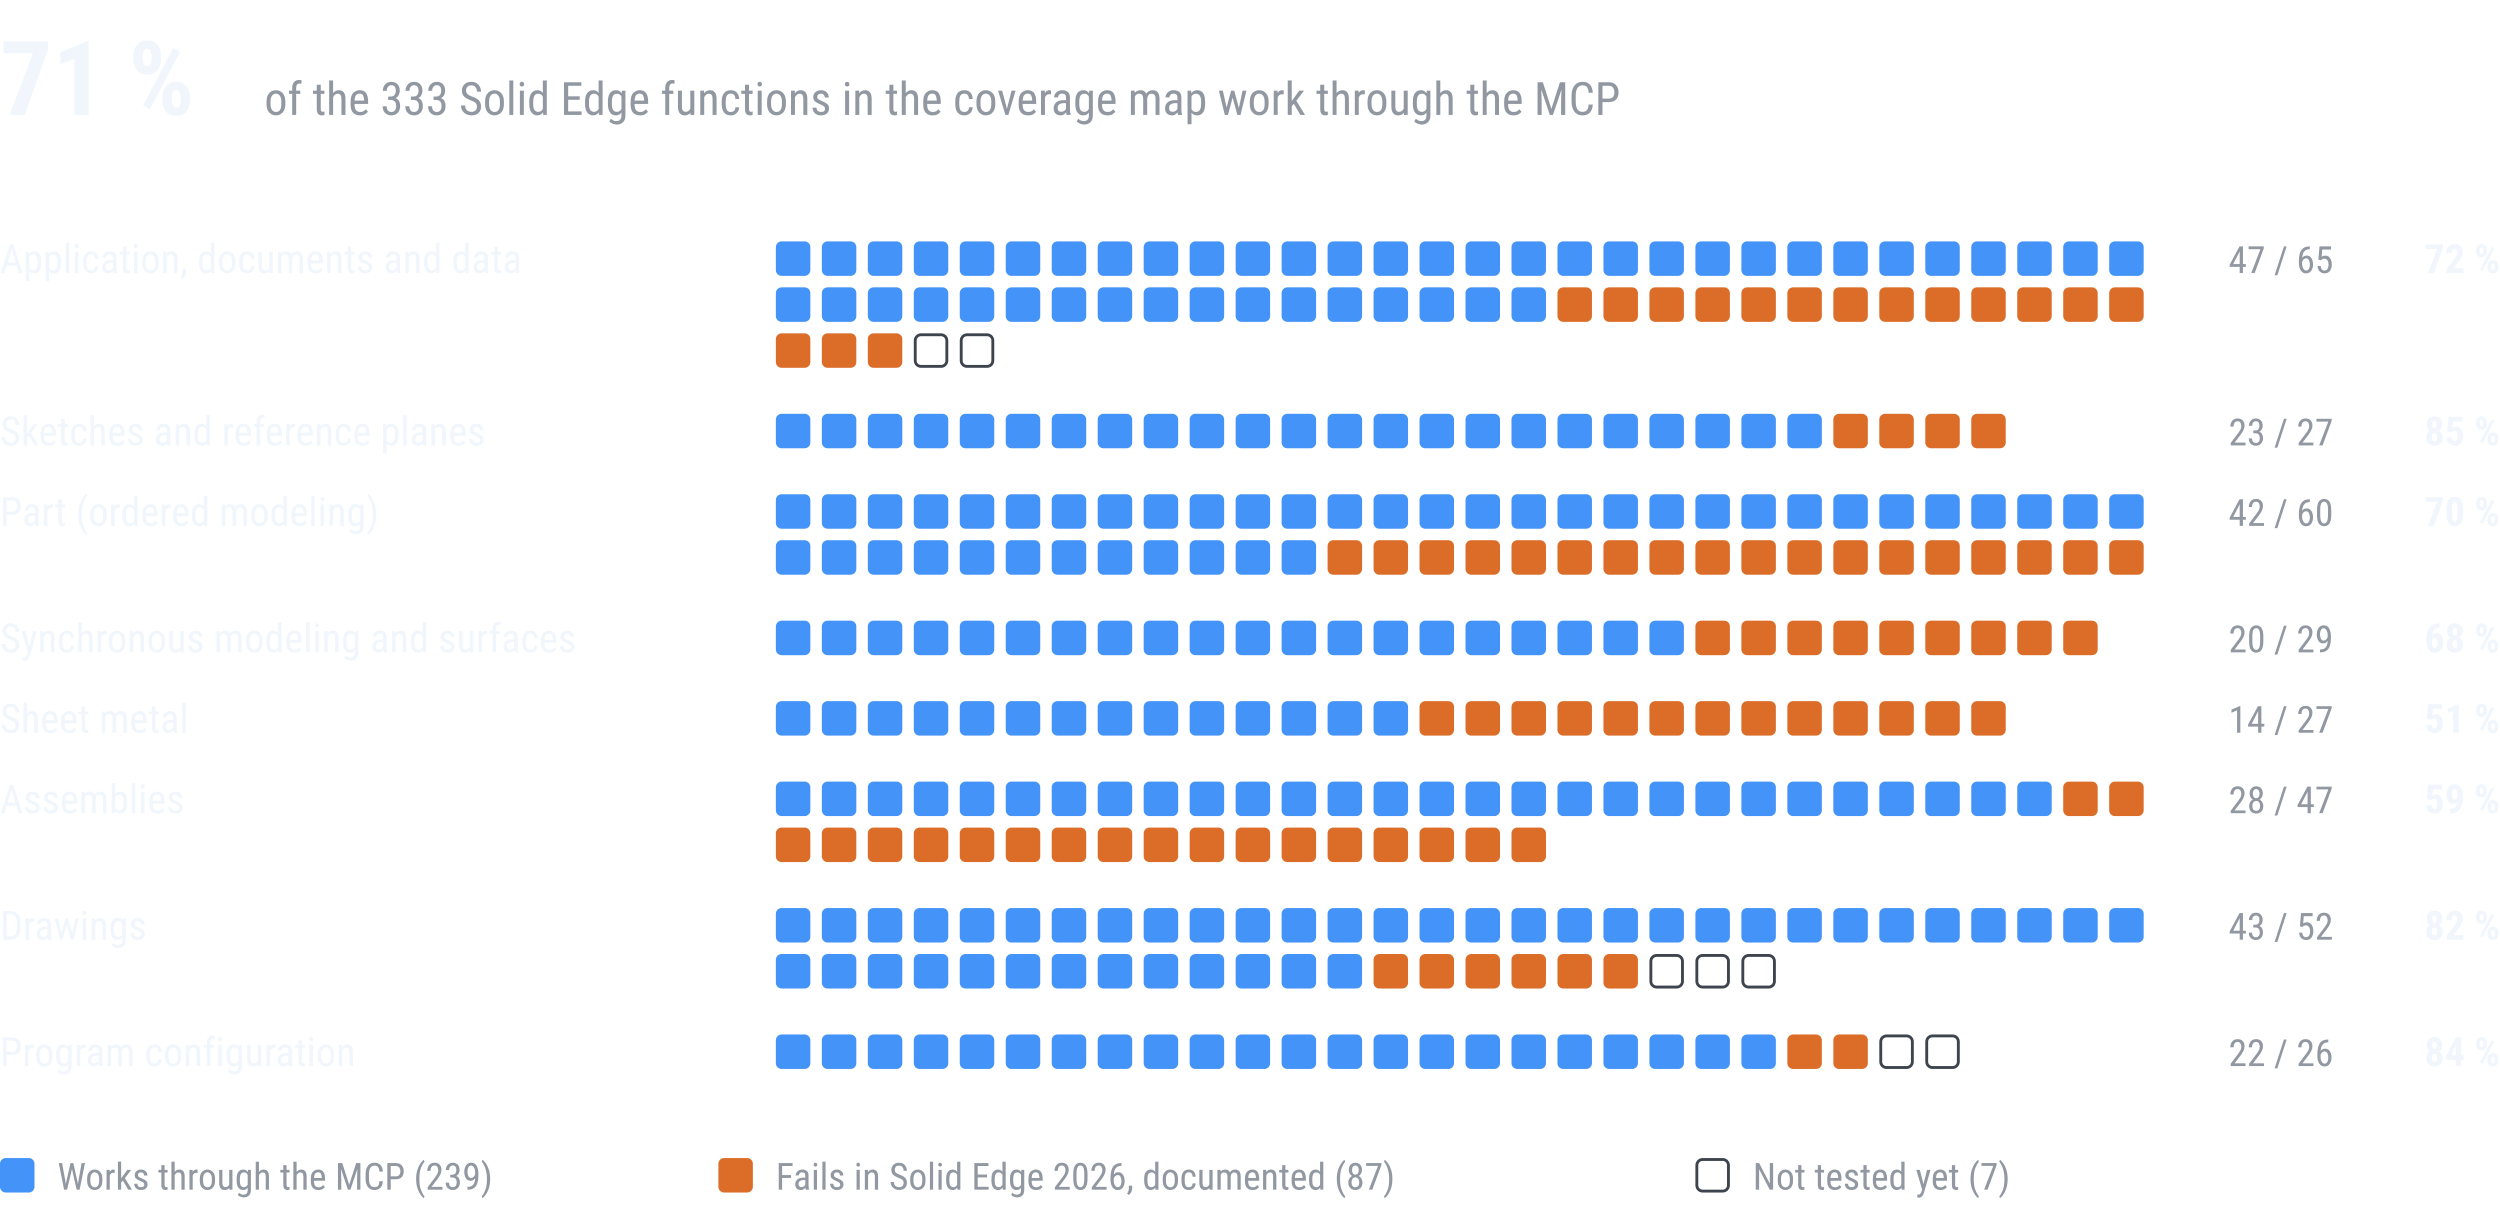
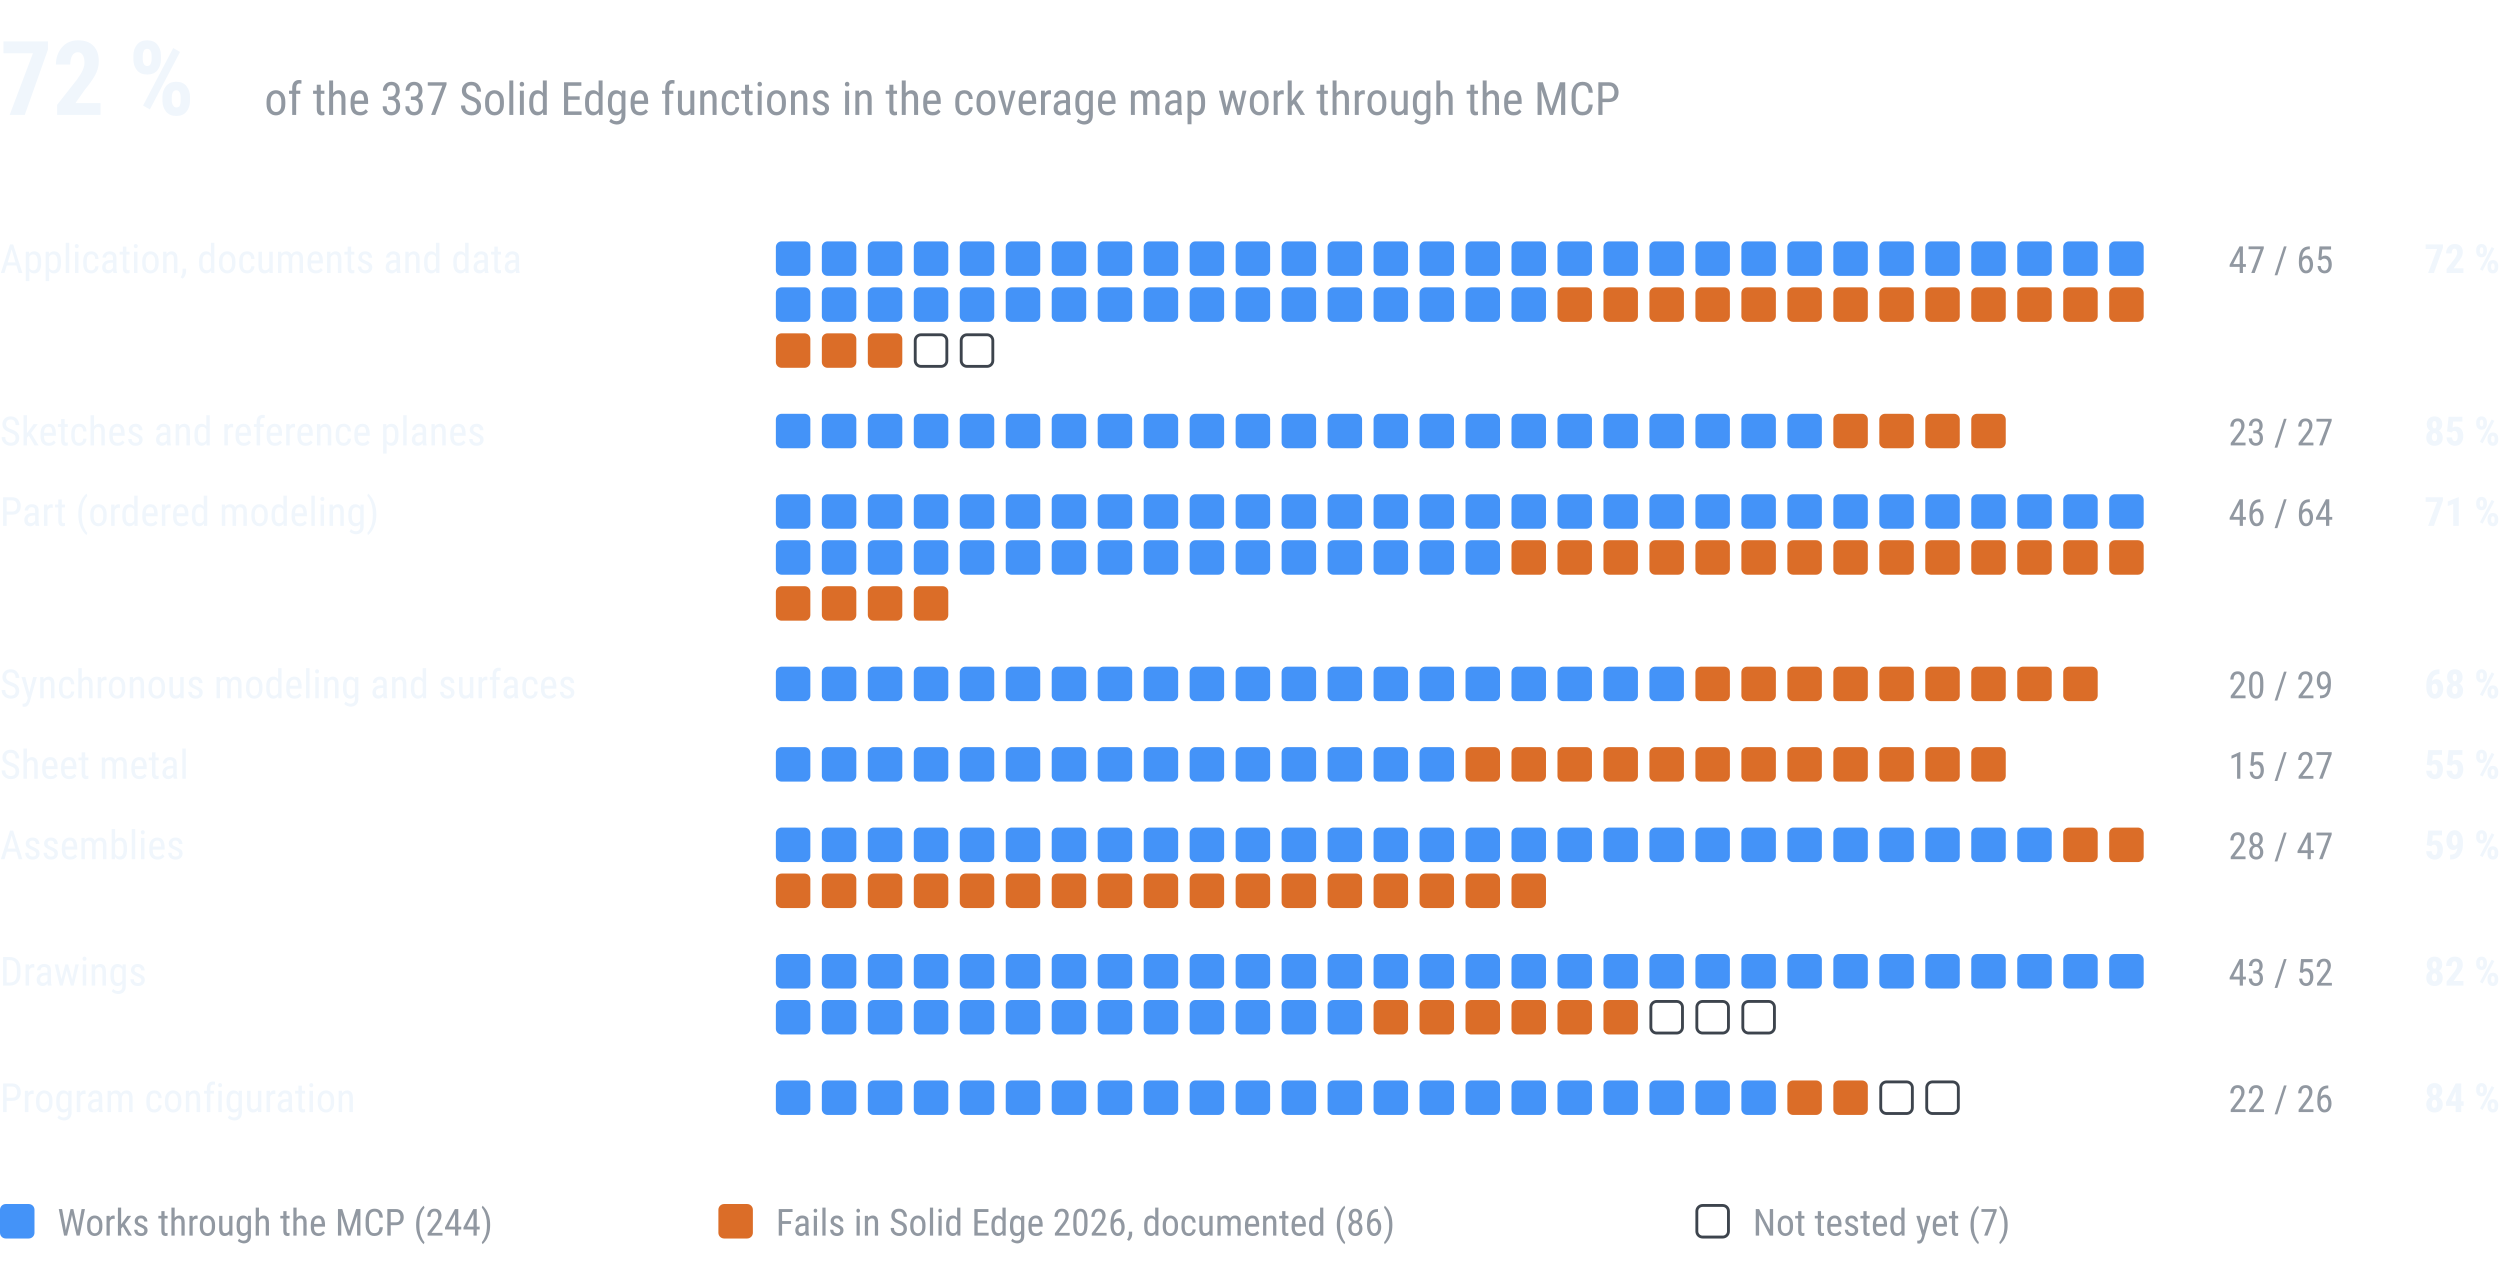
- <svg xmlns="http://www.w3.org/2000/svg" width="870" height="426" viewBox="0 0 870 426" role="img" aria-labelledby="title desc">
+ <svg xmlns="http://www.w3.org/2000/svg" width="870" height="442" viewBox="0 0 870 442" role="img" aria-labelledby="title desc">
  <g font-family="Bahnschrift, 'DIN Alternate', 'DIN 1451', D-DIN, Barlow, 'Roboto Condensed', 'Arial Narrow', sans-serif">
-     <text x="0" y="40" font-size="36" font-weight="600" fill="#f0f6fc">71 %</text>
-     <text x="92" y="40" font-size="16" fill="#9198a1">of the 333 Solid Edge functions in the coverage map work through the MCP</text>
+     <text x="0" y="40" font-size="36" font-weight="600" fill="#f0f6fc">72 %</text>
+     <text x="92" y="40" font-size="16" fill="#9198a1">of the 337 Solid Edge functions in the coverage map work through the MCP</text>
    <text x="0" y="95" font-size="14" fill="#f0f6fc">Application, documents and data</text>
    <rect x="270" y="84" width="12" height="12" rx="2" fill="#4493f8" />
    <rect x="286" y="84" width="12" height="12" rx="2" fill="#4493f8" />
    <rect x="302" y="84" width="12" height="12" rx="2" fill="#4493f8" />
    <rect x="318" y="84" width="12" height="12" rx="2" fill="#4493f8" />
    <rect x="334" y="84" width="12" height="12" rx="2" fill="#4493f8" />
    <rect x="350" y="84" width="12" height="12" rx="2" fill="#4493f8" />
    <rect x="366" y="84" width="12" height="12" rx="2" fill="#4493f8" />
    <rect x="382" y="84" width="12" height="12" rx="2" fill="#4493f8" />
    <rect x="398" y="84" width="12" height="12" rx="2" fill="#4493f8" />
    <rect x="414" y="84" width="12" height="12" rx="2" fill="#4493f8" />
    <rect x="430" y="84" width="12" height="12" rx="2" fill="#4493f8" />
    <rect x="446" y="84" width="12" height="12" rx="2" fill="#4493f8" />
    <rect x="462" y="84" width="12" height="12" rx="2" fill="#4493f8" />
    <rect x="478" y="84" width="12" height="12" rx="2" fill="#4493f8" />
    <rect x="494" y="84" width="12" height="12" rx="2" fill="#4493f8" />
    <rect x="510" y="84" width="12" height="12" rx="2" fill="#4493f8" />
    <rect x="526" y="84" width="12" height="12" rx="2" fill="#4493f8" />
    <rect x="542" y="84" width="12" height="12" rx="2" fill="#4493f8" />
    <rect x="558" y="84" width="12" height="12" rx="2" fill="#4493f8" />
    <rect x="574" y="84" width="12" height="12" rx="2" fill="#4493f8" />
    <rect x="590" y="84" width="12" height="12" rx="2" fill="#4493f8" />
    <rect x="606" y="84" width="12" height="12" rx="2" fill="#4493f8" />
    <rect x="622" y="84" width="12" height="12" rx="2" fill="#4493f8" />
    <rect x="638" y="84" width="12" height="12" rx="2" fill="#4493f8" />
    <rect x="654" y="84" width="12" height="12" rx="2" fill="#4493f8" />
    <rect x="670" y="84" width="12" height="12" rx="2" fill="#4493f8" />
    <rect x="686" y="84" width="12" height="12" rx="2" fill="#4493f8" />
    <rect x="702" y="84" width="12" height="12" rx="2" fill="#4493f8" />
    <rect x="718" y="84" width="12" height="12" rx="2" fill="#4493f8" />
    <rect x="734" y="84" width="12" height="12" rx="2" fill="#4493f8" />
    <rect x="270" y="100" width="12" height="12" rx="2" fill="#4493f8" />
    <rect x="286" y="100" width="12" height="12" rx="2" fill="#4493f8" />
    <rect x="302" y="100" width="12" height="12" rx="2" fill="#4493f8" />
    <rect x="318" y="100" width="12" height="12" rx="2" fill="#4493f8" />
    <rect x="334" y="100" width="12" height="12" rx="2" fill="#4493f8" />
    <rect x="350" y="100" width="12" height="12" rx="2" fill="#4493f8" />
    <rect x="366" y="100" width="12" height="12" rx="2" fill="#4493f8" />
    <rect x="382" y="100" width="12" height="12" rx="2" fill="#4493f8" />
    <rect x="398" y="100" width="12" height="12" rx="2" fill="#4493f8" />
    <rect x="414" y="100" width="12" height="12" rx="2" fill="#4493f8" />
    <rect x="430" y="100" width="12" height="12" rx="2" fill="#4493f8" />
    <rect x="446" y="100" width="12" height="12" rx="2" fill="#4493f8" />
    <rect x="462" y="100" width="12" height="12" rx="2" fill="#4493f8" />
    <rect x="478" y="100" width="12" height="12" rx="2" fill="#4493f8" />
    <rect x="494" y="100" width="12" height="12" rx="2" fill="#4493f8" />
    <rect x="510" y="100" width="12" height="12" rx="2" fill="#4493f8" />
    <rect x="526" y="100" width="12" height="12" rx="2" fill="#4493f8" />
    <rect x="542" y="100" width="12" height="12" rx="2" fill="#db6d28" />
    <rect x="558" y="100" width="12" height="12" rx="2" fill="#db6d28" />
    <rect x="574" y="100" width="12" height="12" rx="2" fill="#db6d28" />
    <rect x="590" y="100" width="12" height="12" rx="2" fill="#db6d28" />
    <rect x="606" y="100" width="12" height="12" rx="2" fill="#db6d28" />
    <rect x="622" y="100" width="12" height="12" rx="2" fill="#db6d28" />
    <rect x="638" y="100" width="12" height="12" rx="2" fill="#db6d28" />
    <rect x="654" y="100" width="12" height="12" rx="2" fill="#db6d28" />
    <rect x="670" y="100" width="12" height="12" rx="2" fill="#db6d28" />
    <rect x="686" y="100" width="12" height="12" rx="2" fill="#db6d28" />
    <rect x="702" y="100" width="12" height="12" rx="2" fill="#db6d28" />
    <rect x="718" y="100" width="12" height="12" rx="2" fill="#db6d28" />
    <rect x="734" y="100" width="12" height="12" rx="2" fill="#db6d28" />
    <rect x="270" y="116" width="12" height="12" rx="2" fill="#db6d28" />
    <rect x="286" y="116" width="12" height="12" rx="2" fill="#db6d28" />
    <rect x="302" y="116" width="12" height="12" rx="2" fill="#db6d28" />
    <rect x="318.5" y="116.5" width="11" height="11" rx="2" fill="none" stroke="#3d444d" />
    <rect x="334.5" y="116.5" width="11" height="11" rx="2" fill="none" stroke="#3d444d" />
    <text x="812" y="95" font-size="13" text-anchor="end" fill="#9198a1">47 / 65</text>
    <text x="870" y="95" font-size="14" font-weight="600" text-anchor="end" fill="#f0f6fc">72 %</text>
    <text x="0" y="155" font-size="14" fill="#f0f6fc">Sketches and reference planes</text>
    <rect x="270" y="144" width="12" height="12" rx="2" fill="#4493f8" />
    <rect x="286" y="144" width="12" height="12" rx="2" fill="#4493f8" />
    <rect x="302" y="144" width="12" height="12" rx="2" fill="#4493f8" />
    <rect x="318" y="144" width="12" height="12" rx="2" fill="#4493f8" />
    <rect x="334" y="144" width="12" height="12" rx="2" fill="#4493f8" />
    <rect x="350" y="144" width="12" height="12" rx="2" fill="#4493f8" />
    <rect x="366" y="144" width="12" height="12" rx="2" fill="#4493f8" />
    <rect x="382" y="144" width="12" height="12" rx="2" fill="#4493f8" />
    <rect x="398" y="144" width="12" height="12" rx="2" fill="#4493f8" />
    <rect x="414" y="144" width="12" height="12" rx="2" fill="#4493f8" />
    <rect x="430" y="144" width="12" height="12" rx="2" fill="#4493f8" />
    <rect x="446" y="144" width="12" height="12" rx="2" fill="#4493f8" />
    <rect x="462" y="144" width="12" height="12" rx="2" fill="#4493f8" />
    <rect x="478" y="144" width="12" height="12" rx="2" fill="#4493f8" />
    <rect x="494" y="144" width="12" height="12" rx="2" fill="#4493f8" />
    <rect x="510" y="144" width="12" height="12" rx="2" fill="#4493f8" />
    <rect x="526" y="144" width="12" height="12" rx="2" fill="#4493f8" />
    <rect x="542" y="144" width="12" height="12" rx="2" fill="#4493f8" />
    <rect x="558" y="144" width="12" height="12" rx="2" fill="#4493f8" />
    <rect x="574" y="144" width="12" height="12" rx="2" fill="#4493f8" />
    <rect x="590" y="144" width="12" height="12" rx="2" fill="#4493f8" />
    <rect x="606" y="144" width="12" height="12" rx="2" fill="#4493f8" />
    <rect x="622" y="144" width="12" height="12" rx="2" fill="#4493f8" />
    <rect x="638" y="144" width="12" height="12" rx="2" fill="#db6d28" />
    <rect x="654" y="144" width="12" height="12" rx="2" fill="#db6d28" />
    <rect x="670" y="144" width="12" height="12" rx="2" fill="#db6d28" />
    <rect x="686" y="144" width="12" height="12" rx="2" fill="#db6d28" />
    <text x="812" y="155" font-size="13" text-anchor="end" fill="#9198a1">23 / 27</text>
    <text x="870" y="155" font-size="14" font-weight="600" text-anchor="end" fill="#f0f6fc">85 %</text>
    <text x="0" y="183" font-size="14" fill="#f0f6fc">Part (ordered modeling)</text>
    <rect x="270" y="172" width="12" height="12" rx="2" fill="#4493f8" />
    <rect x="286" y="172" width="12" height="12" rx="2" fill="#4493f8" />
    <rect x="302" y="172" width="12" height="12" rx="2" fill="#4493f8" />
    <rect x="318" y="172" width="12" height="12" rx="2" fill="#4493f8" />
    <rect x="334" y="172" width="12" height="12" rx="2" fill="#4493f8" />
    <rect x="350" y="172" width="12" height="12" rx="2" fill="#4493f8" />
    <rect x="366" y="172" width="12" height="12" rx="2" fill="#4493f8" />
    <rect x="382" y="172" width="12" height="12" rx="2" fill="#4493f8" />
    <rect x="398" y="172" width="12" height="12" rx="2" fill="#4493f8" />
    <rect x="414" y="172" width="12" height="12" rx="2" fill="#4493f8" />
    <rect x="430" y="172" width="12" height="12" rx="2" fill="#4493f8" />
    <rect x="446" y="172" width="12" height="12" rx="2" fill="#4493f8" />
    <rect x="462" y="172" width="12" height="12" rx="2" fill="#4493f8" />
    <rect x="478" y="172" width="12" height="12" rx="2" fill="#4493f8" />
    <rect x="494" y="172" width="12" height="12" rx="2" fill="#4493f8" />
    <rect x="510" y="172" width="12" height="12" rx="2" fill="#4493f8" />
    <rect x="526" y="172" width="12" height="12" rx="2" fill="#4493f8" />
    <rect x="542" y="172" width="12" height="12" rx="2" fill="#4493f8" />
    <rect x="558" y="172" width="12" height="12" rx="2" fill="#4493f8" />
    <rect x="574" y="172" width="12" height="12" rx="2" fill="#4493f8" />
    <rect x="590" y="172" width="12" height="12" rx="2" fill="#4493f8" />
    <rect x="606" y="172" width="12" height="12" rx="2" fill="#4493f8" />
    <rect x="622" y="172" width="12" height="12" rx="2" fill="#4493f8" />
    <rect x="638" y="172" width="12" height="12" rx="2" fill="#4493f8" />
    <rect x="654" y="172" width="12" height="12" rx="2" fill="#4493f8" />
    <rect x="670" y="172" width="12" height="12" rx="2" fill="#4493f8" />
    <rect x="686" y="172" width="12" height="12" rx="2" fill="#4493f8" />
    <rect x="702" y="172" width="12" height="12" rx="2" fill="#4493f8" />
    <rect x="718" y="172" width="12" height="12" rx="2" fill="#4493f8" />
    <rect x="734" y="172" width="12" height="12" rx="2" fill="#4493f8" />
    <rect x="270" y="188" width="12" height="12" rx="2" fill="#4493f8" />
    <rect x="286" y="188" width="12" height="12" rx="2" fill="#4493f8" />
    <rect x="302" y="188" width="12" height="12" rx="2" fill="#4493f8" />
    <rect x="318" y="188" width="12" height="12" rx="2" fill="#4493f8" />
    <rect x="334" y="188" width="12" height="12" rx="2" fill="#4493f8" />
    <rect x="350" y="188" width="12" height="12" rx="2" fill="#4493f8" />
    <rect x="366" y="188" width="12" height="12" rx="2" fill="#4493f8" />
    <rect x="382" y="188" width="12" height="12" rx="2" fill="#4493f8" />
    <rect x="398" y="188" width="12" height="12" rx="2" fill="#4493f8" />
    <rect x="414" y="188" width="12" height="12" rx="2" fill="#4493f8" />
    <rect x="430" y="188" width="12" height="12" rx="2" fill="#4493f8" />
    <rect x="446" y="188" width="12" height="12" rx="2" fill="#4493f8" />
-     <rect x="462" y="188" width="12" height="12" rx="2" fill="#db6d28" />
-     <rect x="478" y="188" width="12" height="12" rx="2" fill="#db6d28" />
-     <rect x="494" y="188" width="12" height="12" rx="2" fill="#db6d28" />
-     <rect x="510" y="188" width="12" height="12" rx="2" fill="#db6d28" />
+     <rect x="462" y="188" width="12" height="12" rx="2" fill="#4493f8" />
+     <rect x="478" y="188" width="12" height="12" rx="2" fill="#4493f8" />
+     <rect x="494" y="188" width="12" height="12" rx="2" fill="#4493f8" />
+     <rect x="510" y="188" width="12" height="12" rx="2" fill="#4493f8" />
    <rect x="526" y="188" width="12" height="12" rx="2" fill="#db6d28" />
    <rect x="542" y="188" width="12" height="12" rx="2" fill="#db6d28" />
    <rect x="558" y="188" width="12" height="12" rx="2" fill="#db6d28" />
    <rect x="574" y="188" width="12" height="12" rx="2" fill="#db6d28" />
    <rect x="590" y="188" width="12" height="12" rx="2" fill="#db6d28" />
    <rect x="606" y="188" width="12" height="12" rx="2" fill="#db6d28" />
    <rect x="622" y="188" width="12" height="12" rx="2" fill="#db6d28" />
    <rect x="638" y="188" width="12" height="12" rx="2" fill="#db6d28" />
    <rect x="654" y="188" width="12" height="12" rx="2" fill="#db6d28" />
    <rect x="670" y="188" width="12" height="12" rx="2" fill="#db6d28" />
    <rect x="686" y="188" width="12" height="12" rx="2" fill="#db6d28" />
    <rect x="702" y="188" width="12" height="12" rx="2" fill="#db6d28" />
    <rect x="718" y="188" width="12" height="12" rx="2" fill="#db6d28" />
    <rect x="734" y="188" width="12" height="12" rx="2" fill="#db6d28" />
-     <text x="812" y="183" font-size="13" text-anchor="end" fill="#9198a1">42 / 60</text>
-     <text x="870" y="183" font-size="14" font-weight="600" text-anchor="end" fill="#f0f6fc">70 %</text>
-     <text x="0" y="227" font-size="14" fill="#f0f6fc">Synchronous modeling and surfaces</text>
-     <rect x="270" y="216" width="12" height="12" rx="2" fill="#4493f8" />
-     <rect x="286" y="216" width="12" height="12" rx="2" fill="#4493f8" />
-     <rect x="302" y="216" width="12" height="12" rx="2" fill="#4493f8" />
-     <rect x="318" y="216" width="12" height="12" rx="2" fill="#4493f8" />
-     <rect x="334" y="216" width="12" height="12" rx="2" fill="#4493f8" />
-     <rect x="350" y="216" width="12" height="12" rx="2" fill="#4493f8" />
-     <rect x="366" y="216" width="12" height="12" rx="2" fill="#4493f8" />
-     <rect x="382" y="216" width="12" height="12" rx="2" fill="#4493f8" />
-     <rect x="398" y="216" width="12" height="12" rx="2" fill="#4493f8" />
-     <rect x="414" y="216" width="12" height="12" rx="2" fill="#4493f8" />
-     <rect x="430" y="216" width="12" height="12" rx="2" fill="#4493f8" />
-     <rect x="446" y="216" width="12" height="12" rx="2" fill="#4493f8" />
-     <rect x="462" y="216" width="12" height="12" rx="2" fill="#4493f8" />
-     <rect x="478" y="216" width="12" height="12" rx="2" fill="#4493f8" />
-     <rect x="494" y="216" width="12" height="12" rx="2" fill="#4493f8" />
-     <rect x="510" y="216" width="12" height="12" rx="2" fill="#4493f8" />
-     <rect x="526" y="216" width="12" height="12" rx="2" fill="#4493f8" />
-     <rect x="542" y="216" width="12" height="12" rx="2" fill="#4493f8" />
-     <rect x="558" y="216" width="12" height="12" rx="2" fill="#4493f8" />
-     <rect x="574" y="216" width="12" height="12" rx="2" fill="#4493f8" />
-     <rect x="590" y="216" width="12" height="12" rx="2" fill="#db6d28" />
-     <rect x="606" y="216" width="12" height="12" rx="2" fill="#db6d28" />
-     <rect x="622" y="216" width="12" height="12" rx="2" fill="#db6d28" />
-     <rect x="638" y="216" width="12" height="12" rx="2" fill="#db6d28" />
-     <rect x="654" y="216" width="12" height="12" rx="2" fill="#db6d28" />
-     <rect x="670" y="216" width="12" height="12" rx="2" fill="#db6d28" />
-     <rect x="686" y="216" width="12" height="12" rx="2" fill="#db6d28" />
-     <rect x="702" y="216" width="12" height="12" rx="2" fill="#db6d28" />
-     <rect x="718" y="216" width="12" height="12" rx="2" fill="#db6d28" />
-     <text x="812" y="227" font-size="13" text-anchor="end" fill="#9198a1">20 / 29</text>
-     <text x="870" y="227" font-size="14" font-weight="600" text-anchor="end" fill="#f0f6fc">68 %</text>
-     <text x="0" y="255" font-size="14" fill="#f0f6fc">Sheet metal</text>
-     <rect x="270" y="244" width="12" height="12" rx="2" fill="#4493f8" />
-     <rect x="286" y="244" width="12" height="12" rx="2" fill="#4493f8" />
-     <rect x="302" y="244" width="12" height="12" rx="2" fill="#4493f8" />
-     <rect x="318" y="244" width="12" height="12" rx="2" fill="#4493f8" />
-     <rect x="334" y="244" width="12" height="12" rx="2" fill="#4493f8" />
-     <rect x="350" y="244" width="12" height="12" rx="2" fill="#4493f8" />
-     <rect x="366" y="244" width="12" height="12" rx="2" fill="#4493f8" />
-     <rect x="382" y="244" width="12" height="12" rx="2" fill="#4493f8" />
-     <rect x="398" y="244" width="12" height="12" rx="2" fill="#4493f8" />
-     <rect x="414" y="244" width="12" height="12" rx="2" fill="#4493f8" />
-     <rect x="430" y="244" width="12" height="12" rx="2" fill="#4493f8" />
-     <rect x="446" y="244" width="12" height="12" rx="2" fill="#4493f8" />
-     <rect x="462" y="244" width="12" height="12" rx="2" fill="#4493f8" />
-     <rect x="478" y="244" width="12" height="12" rx="2" fill="#4493f8" />
-     <rect x="494" y="244" width="12" height="12" rx="2" fill="#db6d28" />
-     <rect x="510" y="244" width="12" height="12" rx="2" fill="#db6d28" />
-     <rect x="526" y="244" width="12" height="12" rx="2" fill="#db6d28" />
-     <rect x="542" y="244" width="12" height="12" rx="2" fill="#db6d28" />
-     <rect x="558" y="244" width="12" height="12" rx="2" fill="#db6d28" />
-     <rect x="574" y="244" width="12" height="12" rx="2" fill="#db6d28" />
-     <rect x="590" y="244" width="12" height="12" rx="2" fill="#db6d28" />
-     <rect x="606" y="244" width="12" height="12" rx="2" fill="#db6d28" />
-     <rect x="622" y="244" width="12" height="12" rx="2" fill="#db6d28" />
-     <rect x="638" y="244" width="12" height="12" rx="2" fill="#db6d28" />
-     <rect x="654" y="244" width="12" height="12" rx="2" fill="#db6d28" />
-     <rect x="670" y="244" width="12" height="12" rx="2" fill="#db6d28" />
-     <rect x="686" y="244" width="12" height="12" rx="2" fill="#db6d28" />
-     <text x="812" y="255" font-size="13" text-anchor="end" fill="#9198a1">14 / 27</text>
-     <text x="870" y="255" font-size="14" font-weight="600" text-anchor="end" fill="#f0f6fc">51 %</text>
-     <text x="0" y="283" font-size="14" fill="#f0f6fc">Assemblies</text>
-     <rect x="270" y="272" width="12" height="12" rx="2" fill="#4493f8" />
-     <rect x="286" y="272" width="12" height="12" rx="2" fill="#4493f8" />
-     <rect x="302" y="272" width="12" height="12" rx="2" fill="#4493f8" />
-     <rect x="318" y="272" width="12" height="12" rx="2" fill="#4493f8" />
-     <rect x="334" y="272" width="12" height="12" rx="2" fill="#4493f8" />
-     <rect x="350" y="272" width="12" height="12" rx="2" fill="#4493f8" />
-     <rect x="366" y="272" width="12" height="12" rx="2" fill="#4493f8" />
-     <rect x="382" y="272" width="12" height="12" rx="2" fill="#4493f8" />
-     <rect x="398" y="272" width="12" height="12" rx="2" fill="#4493f8" />
-     <rect x="414" y="272" width="12" height="12" rx="2" fill="#4493f8" />
-     <rect x="430" y="272" width="12" height="12" rx="2" fill="#4493f8" />
-     <rect x="446" y="272" width="12" height="12" rx="2" fill="#4493f8" />
-     <rect x="462" y="272" width="12" height="12" rx="2" fill="#4493f8" />
-     <rect x="478" y="272" width="12" height="12" rx="2" fill="#4493f8" />
-     <rect x="494" y="272" width="12" height="12" rx="2" fill="#4493f8" />
-     <rect x="510" y="272" width="12" height="12" rx="2" fill="#4493f8" />
-     <rect x="526" y="272" width="12" height="12" rx="2" fill="#4493f8" />
-     <rect x="542" y="272" width="12" height="12" rx="2" fill="#4493f8" />
-     <rect x="558" y="272" width="12" height="12" rx="2" fill="#4493f8" />
-     <rect x="574" y="272" width="12" height="12" rx="2" fill="#4493f8" />
-     <rect x="590" y="272" width="12" height="12" rx="2" fill="#4493f8" />
-     <rect x="606" y="272" width="12" height="12" rx="2" fill="#4493f8" />
-     <rect x="622" y="272" width="12" height="12" rx="2" fill="#4493f8" />
-     <rect x="638" y="272" width="12" height="12" rx="2" fill="#4493f8" />
-     <rect x="654" y="272" width="12" height="12" rx="2" fill="#4493f8" />
-     <rect x="670" y="272" width="12" height="12" rx="2" fill="#4493f8" />
-     <rect x="686" y="272" width="12" height="12" rx="2" fill="#4493f8" />
-     <rect x="702" y="272" width="12" height="12" rx="2" fill="#4493f8" />
-     <rect x="718" y="272" width="12" height="12" rx="2" fill="#db6d28" />
-     <rect x="734" y="272" width="12" height="12" rx="2" fill="#db6d28" />
-     <rect x="270" y="288" width="12" height="12" rx="2" fill="#db6d28" />
-     <rect x="286" y="288" width="12" height="12" rx="2" fill="#db6d28" />
-     <rect x="302" y="288" width="12" height="12" rx="2" fill="#db6d28" />
-     <rect x="318" y="288" width="12" height="12" rx="2" fill="#db6d28" />
-     <rect x="334" y="288" width="12" height="12" rx="2" fill="#db6d28" />
-     <rect x="350" y="288" width="12" height="12" rx="2" fill="#db6d28" />
-     <rect x="366" y="288" width="12" height="12" rx="2" fill="#db6d28" />
-     <rect x="382" y="288" width="12" height="12" rx="2" fill="#db6d28" />
-     <rect x="398" y="288" width="12" height="12" rx="2" fill="#db6d28" />
-     <rect x="414" y="288" width="12" height="12" rx="2" fill="#db6d28" />
-     <rect x="430" y="288" width="12" height="12" rx="2" fill="#db6d28" />
-     <rect x="446" y="288" width="12" height="12" rx="2" fill="#db6d28" />
-     <rect x="462" y="288" width="12" height="12" rx="2" fill="#db6d28" />
-     <rect x="478" y="288" width="12" height="12" rx="2" fill="#db6d28" />
-     <rect x="494" y="288" width="12" height="12" rx="2" fill="#db6d28" />
-     <rect x="510" y="288" width="12" height="12" rx="2" fill="#db6d28" />
-     <rect x="526" y="288" width="12" height="12" rx="2" fill="#db6d28" />
-     <text x="812" y="283" font-size="13" text-anchor="end" fill="#9198a1">28 / 47</text>
-     <text x="870" y="283" font-size="14" font-weight="600" text-anchor="end" fill="#f0f6fc">59 %</text>
-     <text x="0" y="327" font-size="14" fill="#f0f6fc">Drawings</text>
-     <rect x="270" y="316" width="12" height="12" rx="2" fill="#4493f8" />
-     <rect x="286" y="316" width="12" height="12" rx="2" fill="#4493f8" />
-     <rect x="302" y="316" width="12" height="12" rx="2" fill="#4493f8" />
-     <rect x="318" y="316" width="12" height="12" rx="2" fill="#4493f8" />
-     <rect x="334" y="316" width="12" height="12" rx="2" fill="#4493f8" />
-     <rect x="350" y="316" width="12" height="12" rx="2" fill="#4493f8" />
-     <rect x="366" y="316" width="12" height="12" rx="2" fill="#4493f8" />
-     <rect x="382" y="316" width="12" height="12" rx="2" fill="#4493f8" />
-     <rect x="398" y="316" width="12" height="12" rx="2" fill="#4493f8" />
-     <rect x="414" y="316" width="12" height="12" rx="2" fill="#4493f8" />
-     <rect x="430" y="316" width="12" height="12" rx="2" fill="#4493f8" />
-     <rect x="446" y="316" width="12" height="12" rx="2" fill="#4493f8" />
-     <rect x="462" y="316" width="12" height="12" rx="2" fill="#4493f8" />
-     <rect x="478" y="316" width="12" height="12" rx="2" fill="#4493f8" />
-     <rect x="494" y="316" width="12" height="12" rx="2" fill="#4493f8" />
-     <rect x="510" y="316" width="12" height="12" rx="2" fill="#4493f8" />
-     <rect x="526" y="316" width="12" height="12" rx="2" fill="#4493f8" />
-     <rect x="542" y="316" width="12" height="12" rx="2" fill="#4493f8" />
-     <rect x="558" y="316" width="12" height="12" rx="2" fill="#4493f8" />
-     <rect x="574" y="316" width="12" height="12" rx="2" fill="#4493f8" />
-     <rect x="590" y="316" width="12" height="12" rx="2" fill="#4493f8" />
-     <rect x="606" y="316" width="12" height="12" rx="2" fill="#4493f8" />
-     <rect x="622" y="316" width="12" height="12" rx="2" fill="#4493f8" />
-     <rect x="638" y="316" width="12" height="12" rx="2" fill="#4493f8" />
-     <rect x="654" y="316" width="12" height="12" rx="2" fill="#4493f8" />
-     <rect x="670" y="316" width="12" height="12" rx="2" fill="#4493f8" />
-     <rect x="686" y="316" width="12" height="12" rx="2" fill="#4493f8" />
-     <rect x="702" y="316" width="12" height="12" rx="2" fill="#4493f8" />
-     <rect x="718" y="316" width="12" height="12" rx="2" fill="#4493f8" />
-     <rect x="734" y="316" width="12" height="12" rx="2" fill="#4493f8" />
+     <rect x="270" y="204" width="12" height="12" rx="2" fill="#db6d28" />
+     <rect x="286" y="204" width="12" height="12" rx="2" fill="#db6d28" />
+     <rect x="302" y="204" width="12" height="12" rx="2" fill="#db6d28" />
+     <rect x="318" y="204" width="12" height="12" rx="2" fill="#db6d28" />
+     <text x="812" y="183" font-size="13" text-anchor="end" fill="#9198a1">46 / 64</text>
+     <text x="870" y="183" font-size="14" font-weight="600" text-anchor="end" fill="#f0f6fc">71 %</text>
+     <text x="0" y="243" font-size="14" fill="#f0f6fc">Synchronous modeling and surfaces</text>
+     <rect x="270" y="232" width="12" height="12" rx="2" fill="#4493f8" />
+     <rect x="286" y="232" width="12" height="12" rx="2" fill="#4493f8" />
+     <rect x="302" y="232" width="12" height="12" rx="2" fill="#4493f8" />
+     <rect x="318" y="232" width="12" height="12" rx="2" fill="#4493f8" />
+     <rect x="334" y="232" width="12" height="12" rx="2" fill="#4493f8" />
+     <rect x="350" y="232" width="12" height="12" rx="2" fill="#4493f8" />
+     <rect x="366" y="232" width="12" height="12" rx="2" fill="#4493f8" />
+     <rect x="382" y="232" width="12" height="12" rx="2" fill="#4493f8" />
+     <rect x="398" y="232" width="12" height="12" rx="2" fill="#4493f8" />
+     <rect x="414" y="232" width="12" height="12" rx="2" fill="#4493f8" />
+     <rect x="430" y="232" width="12" height="12" rx="2" fill="#4493f8" />
+     <rect x="446" y="232" width="12" height="12" rx="2" fill="#4493f8" />
+     <rect x="462" y="232" width="12" height="12" rx="2" fill="#4493f8" />
+     <rect x="478" y="232" width="12" height="12" rx="2" fill="#4493f8" />
+     <rect x="494" y="232" width="12" height="12" rx="2" fill="#4493f8" />
+     <rect x="510" y="232" width="12" height="12" rx="2" fill="#4493f8" />
+     <rect x="526" y="232" width="12" height="12" rx="2" fill="#4493f8" />
+     <rect x="542" y="232" width="12" height="12" rx="2" fill="#4493f8" />
+     <rect x="558" y="232" width="12" height="12" rx="2" fill="#4493f8" />
+     <rect x="574" y="232" width="12" height="12" rx="2" fill="#4493f8" />
+     <rect x="590" y="232" width="12" height="12" rx="2" fill="#db6d28" />
+     <rect x="606" y="232" width="12" height="12" rx="2" fill="#db6d28" />
+     <rect x="622" y="232" width="12" height="12" rx="2" fill="#db6d28" />
+     <rect x="638" y="232" width="12" height="12" rx="2" fill="#db6d28" />
+     <rect x="654" y="232" width="12" height="12" rx="2" fill="#db6d28" />
+     <rect x="670" y="232" width="12" height="12" rx="2" fill="#db6d28" />
+     <rect x="686" y="232" width="12" height="12" rx="2" fill="#db6d28" />
+     <rect x="702" y="232" width="12" height="12" rx="2" fill="#db6d28" />
+     <rect x="718" y="232" width="12" height="12" rx="2" fill="#db6d28" />
+     <text x="812" y="243" font-size="13" text-anchor="end" fill="#9198a1">20 / 29</text>
+     <text x="870" y="243" font-size="14" font-weight="600" text-anchor="end" fill="#f0f6fc">68 %</text>
+     <text x="0" y="271" font-size="14" fill="#f0f6fc">Sheet metal</text>
+     <rect x="270" y="260" width="12" height="12" rx="2" fill="#4493f8" />
+     <rect x="286" y="260" width="12" height="12" rx="2" fill="#4493f8" />
+     <rect x="302" y="260" width="12" height="12" rx="2" fill="#4493f8" />
+     <rect x="318" y="260" width="12" height="12" rx="2" fill="#4493f8" />
+     <rect x="334" y="260" width="12" height="12" rx="2" fill="#4493f8" />
+     <rect x="350" y="260" width="12" height="12" rx="2" fill="#4493f8" />
+     <rect x="366" y="260" width="12" height="12" rx="2" fill="#4493f8" />
+     <rect x="382" y="260" width="12" height="12" rx="2" fill="#4493f8" />
+     <rect x="398" y="260" width="12" height="12" rx="2" fill="#4493f8" />
+     <rect x="414" y="260" width="12" height="12" rx="2" fill="#4493f8" />
+     <rect x="430" y="260" width="12" height="12" rx="2" fill="#4493f8" />
+     <rect x="446" y="260" width="12" height="12" rx="2" fill="#4493f8" />
+     <rect x="462" y="260" width="12" height="12" rx="2" fill="#4493f8" />
+     <rect x="478" y="260" width="12" height="12" rx="2" fill="#4493f8" />
+     <rect x="494" y="260" width="12" height="12" rx="2" fill="#4493f8" />
+     <rect x="510" y="260" width="12" height="12" rx="2" fill="#db6d28" />
+     <rect x="526" y="260" width="12" height="12" rx="2" fill="#db6d28" />
+     <rect x="542" y="260" width="12" height="12" rx="2" fill="#db6d28" />
+     <rect x="558" y="260" width="12" height="12" rx="2" fill="#db6d28" />
+     <rect x="574" y="260" width="12" height="12" rx="2" fill="#db6d28" />
+     <rect x="590" y="260" width="12" height="12" rx="2" fill="#db6d28" />
+     <rect x="606" y="260" width="12" height="12" rx="2" fill="#db6d28" />
+     <rect x="622" y="260" width="12" height="12" rx="2" fill="#db6d28" />
+     <rect x="638" y="260" width="12" height="12" rx="2" fill="#db6d28" />
+     <rect x="654" y="260" width="12" height="12" rx="2" fill="#db6d28" />
+     <rect x="670" y="260" width="12" height="12" rx="2" fill="#db6d28" />
+     <rect x="686" y="260" width="12" height="12" rx="2" fill="#db6d28" />
+     <text x="812" y="271" font-size="13" text-anchor="end" fill="#9198a1">15 / 27</text>
+     <text x="870" y="271" font-size="14" font-weight="600" text-anchor="end" fill="#f0f6fc">55 %</text>
+     <text x="0" y="299" font-size="14" fill="#f0f6fc">Assemblies</text>
+     <rect x="270" y="288" width="12" height="12" rx="2" fill="#4493f8" />
+     <rect x="286" y="288" width="12" height="12" rx="2" fill="#4493f8" />
+     <rect x="302" y="288" width="12" height="12" rx="2" fill="#4493f8" />
+     <rect x="318" y="288" width="12" height="12" rx="2" fill="#4493f8" />
+     <rect x="334" y="288" width="12" height="12" rx="2" fill="#4493f8" />
+     <rect x="350" y="288" width="12" height="12" rx="2" fill="#4493f8" />
+     <rect x="366" y="288" width="12" height="12" rx="2" fill="#4493f8" />
+     <rect x="382" y="288" width="12" height="12" rx="2" fill="#4493f8" />
+     <rect x="398" y="288" width="12" height="12" rx="2" fill="#4493f8" />
+     <rect x="414" y="288" width="12" height="12" rx="2" fill="#4493f8" />
+     <rect x="430" y="288" width="12" height="12" rx="2" fill="#4493f8" />
+     <rect x="446" y="288" width="12" height="12" rx="2" fill="#4493f8" />
+     <rect x="462" y="288" width="12" height="12" rx="2" fill="#4493f8" />
+     <rect x="478" y="288" width="12" height="12" rx="2" fill="#4493f8" />
+     <rect x="494" y="288" width="12" height="12" rx="2" fill="#4493f8" />
+     <rect x="510" y="288" width="12" height="12" rx="2" fill="#4493f8" />
+     <rect x="526" y="288" width="12" height="12" rx="2" fill="#4493f8" />
+     <rect x="542" y="288" width="12" height="12" rx="2" fill="#4493f8" />
+     <rect x="558" y="288" width="12" height="12" rx="2" fill="#4493f8" />
+     <rect x="574" y="288" width="12" height="12" rx="2" fill="#4493f8" />
+     <rect x="590" y="288" width="12" height="12" rx="2" fill="#4493f8" />
+     <rect x="606" y="288" width="12" height="12" rx="2" fill="#4493f8" />
+     <rect x="622" y="288" width="12" height="12" rx="2" fill="#4493f8" />
+     <rect x="638" y="288" width="12" height="12" rx="2" fill="#4493f8" />
+     <rect x="654" y="288" width="12" height="12" rx="2" fill="#4493f8" />
+     <rect x="670" y="288" width="12" height="12" rx="2" fill="#4493f8" />
+     <rect x="686" y="288" width="12" height="12" rx="2" fill="#4493f8" />
+     <rect x="702" y="288" width="12" height="12" rx="2" fill="#4493f8" />
+     <rect x="718" y="288" width="12" height="12" rx="2" fill="#db6d28" />
+     <rect x="734" y="288" width="12" height="12" rx="2" fill="#db6d28" />
+     <rect x="270" y="304" width="12" height="12" rx="2" fill="#db6d28" />
+     <rect x="286" y="304" width="12" height="12" rx="2" fill="#db6d28" />
+     <rect x="302" y="304" width="12" height="12" rx="2" fill="#db6d28" />
+     <rect x="318" y="304" width="12" height="12" rx="2" fill="#db6d28" />
+     <rect x="334" y="304" width="12" height="12" rx="2" fill="#db6d28" />
+     <rect x="350" y="304" width="12" height="12" rx="2" fill="#db6d28" />
+     <rect x="366" y="304" width="12" height="12" rx="2" fill="#db6d28" />
+     <rect x="382" y="304" width="12" height="12" rx="2" fill="#db6d28" />
+     <rect x="398" y="304" width="12" height="12" rx="2" fill="#db6d28" />
+     <rect x="414" y="304" width="12" height="12" rx="2" fill="#db6d28" />
+     <rect x="430" y="304" width="12" height="12" rx="2" fill="#db6d28" />
+     <rect x="446" y="304" width="12" height="12" rx="2" fill="#db6d28" />
+     <rect x="462" y="304" width="12" height="12" rx="2" fill="#db6d28" />
+     <rect x="478" y="304" width="12" height="12" rx="2" fill="#db6d28" />
+     <rect x="494" y="304" width="12" height="12" rx="2" fill="#db6d28" />
+     <rect x="510" y="304" width="12" height="12" rx="2" fill="#db6d28" />
+     <rect x="526" y="304" width="12" height="12" rx="2" fill="#db6d28" />
+     <text x="812" y="299" font-size="13" text-anchor="end" fill="#9198a1">28 / 47</text>
+     <text x="870" y="299" font-size="14" font-weight="600" text-anchor="end" fill="#f0f6fc">59 %</text>
+     <text x="0" y="343" font-size="14" fill="#f0f6fc">Drawings</text>
    <rect x="270" y="332" width="12" height="12" rx="2" fill="#4493f8" />
    <rect x="286" y="332" width="12" height="12" rx="2" fill="#4493f8" />
    <rect x="302" y="332" width="12" height="12" rx="2" fill="#4493f8" />
    <rect x="318" y="332" width="12" height="12" rx="2" fill="#4493f8" />
    <rect x="334" y="332" width="12" height="12" rx="2" fill="#4493f8" />
    <rect x="350" y="332" width="12" height="12" rx="2" fill="#4493f8" />
    <rect x="366" y="332" width="12" height="12" rx="2" fill="#4493f8" />
    <rect x="382" y="332" width="12" height="12" rx="2" fill="#4493f8" />
    <rect x="398" y="332" width="12" height="12" rx="2" fill="#4493f8" />
    <rect x="414" y="332" width="12" height="12" rx="2" fill="#4493f8" />
    <rect x="430" y="332" width="12" height="12" rx="2" fill="#4493f8" />
    <rect x="446" y="332" width="12" height="12" rx="2" fill="#4493f8" />
    <rect x="462" y="332" width="12" height="12" rx="2" fill="#4493f8" />
-     <rect x="478" y="332" width="12" height="12" rx="2" fill="#db6d28" />
-     <rect x="494" y="332" width="12" height="12" rx="2" fill="#db6d28" />
-     <rect x="510" y="332" width="12" height="12" rx="2" fill="#db6d28" />
-     <rect x="526" y="332" width="12" height="12" rx="2" fill="#db6d28" />
-     <rect x="542" y="332" width="12" height="12" rx="2" fill="#db6d28" />
-     <rect x="558" y="332" width="12" height="12" rx="2" fill="#db6d28" />
-     <rect x="574.5" y="332.5" width="11" height="11" rx="2" fill="none" stroke="#3d444d" />
-     <rect x="590.5" y="332.5" width="11" height="11" rx="2" fill="none" stroke="#3d444d" />
-     <rect x="606.5" y="332.5" width="11" height="11" rx="2" fill="none" stroke="#3d444d" />
-     <text x="812" y="327" font-size="13" text-anchor="end" fill="#9198a1">43 / 52</text>
-     <text x="870" y="327" font-size="14" font-weight="600" text-anchor="end" fill="#f0f6fc">82 %</text>
-     <text x="0" y="371" font-size="14" fill="#f0f6fc">Program configuration</text>
-     <rect x="270" y="360" width="12" height="12" rx="2" fill="#4493f8" />
-     <rect x="286" y="360" width="12" height="12" rx="2" fill="#4493f8" />
-     <rect x="302" y="360" width="12" height="12" rx="2" fill="#4493f8" />
-     <rect x="318" y="360" width="12" height="12" rx="2" fill="#4493f8" />
-     <rect x="334" y="360" width="12" height="12" rx="2" fill="#4493f8" />
-     <rect x="350" y="360" width="12" height="12" rx="2" fill="#4493f8" />
-     <rect x="366" y="360" width="12" height="12" rx="2" fill="#4493f8" />
-     <rect x="382" y="360" width="12" height="12" rx="2" fill="#4493f8" />
-     <rect x="398" y="360" width="12" height="12" rx="2" fill="#4493f8" />
-     <rect x="414" y="360" width="12" height="12" rx="2" fill="#4493f8" />
-     <rect x="430" y="360" width="12" height="12" rx="2" fill="#4493f8" />
-     <rect x="446" y="360" width="12" height="12" rx="2" fill="#4493f8" />
-     <rect x="462" y="360" width="12" height="12" rx="2" fill="#4493f8" />
-     <rect x="478" y="360" width="12" height="12" rx="2" fill="#4493f8" />
-     <rect x="494" y="360" width="12" height="12" rx="2" fill="#4493f8" />
-     <rect x="510" y="360" width="12" height="12" rx="2" fill="#4493f8" />
-     <rect x="526" y="360" width="12" height="12" rx="2" fill="#4493f8" />
-     <rect x="542" y="360" width="12" height="12" rx="2" fill="#4493f8" />
-     <rect x="558" y="360" width="12" height="12" rx="2" fill="#4493f8" />
-     <rect x="574" y="360" width="12" height="12" rx="2" fill="#4493f8" />
-     <rect x="590" y="360" width="12" height="12" rx="2" fill="#4493f8" />
-     <rect x="606" y="360" width="12" height="12" rx="2" fill="#4493f8" />
-     <rect x="622" y="360" width="12" height="12" rx="2" fill="#db6d28" />
-     <rect x="638" y="360" width="12" height="12" rx="2" fill="#db6d28" />
-     <rect x="654.5" y="360.5" width="11" height="11" rx="2" fill="none" stroke="#3d444d" />
-     <rect x="670.5" y="360.5" width="11" height="11" rx="2" fill="none" stroke="#3d444d" />
-     <text x="812" y="371" font-size="13" text-anchor="end" fill="#9198a1">22 / 26</text>
-     <text x="870" y="371" font-size="14" font-weight="600" text-anchor="end" fill="#f0f6fc">84 %</text>
-     <rect x="0" y="403" width="12" height="12" rx="2" fill="#4493f8" />
-     <text x="20" y="414" font-size="13" fill="#9198a1">Works through the MCP (239)</text>
-     <rect x="250" y="403" width="12" height="12" rx="2" fill="#db6d28" />
-     <text x="270" y="414" font-size="13" fill="#9198a1">Fails in Solid Edge 2026, documented (87)</text>
-     <rect x="590.5" y="403.5" width="11" height="11" rx="2" fill="none" stroke="#3d444d" />
-     <text x="610" y="414" font-size="13" fill="#9198a1">Not tested yet (7)</text>
+     <rect x="478" y="332" width="12" height="12" rx="2" fill="#4493f8" />
+     <rect x="494" y="332" width="12" height="12" rx="2" fill="#4493f8" />
+     <rect x="510" y="332" width="12" height="12" rx="2" fill="#4493f8" />
+     <rect x="526" y="332" width="12" height="12" rx="2" fill="#4493f8" />
+     <rect x="542" y="332" width="12" height="12" rx="2" fill="#4493f8" />
+     <rect x="558" y="332" width="12" height="12" rx="2" fill="#4493f8" />
+     <rect x="574" y="332" width="12" height="12" rx="2" fill="#4493f8" />
+     <rect x="590" y="332" width="12" height="12" rx="2" fill="#4493f8" />
+     <rect x="606" y="332" width="12" height="12" rx="2" fill="#4493f8" />
+     <rect x="622" y="332" width="12" height="12" rx="2" fill="#4493f8" />
+     <rect x="638" y="332" width="12" height="12" rx="2" fill="#4493f8" />
+     <rect x="654" y="332" width="12" height="12" rx="2" fill="#4493f8" />
+     <rect x="670" y="332" width="12" height="12" rx="2" fill="#4493f8" />
+     <rect x="686" y="332" width="12" height="12" rx="2" fill="#4493f8" />
+     <rect x="702" y="332" width="12" height="12" rx="2" fill="#4493f8" />
+     <rect x="718" y="332" width="12" height="12" rx="2" fill="#4493f8" />
+     <rect x="734" y="332" width="12" height="12" rx="2" fill="#4493f8" />
+     <rect x="270" y="348" width="12" height="12" rx="2" fill="#4493f8" />
+     <rect x="286" y="348" width="12" height="12" rx="2" fill="#4493f8" />
+     <rect x="302" y="348" width="12" height="12" rx="2" fill="#4493f8" />
+     <rect x="318" y="348" width="12" height="12" rx="2" fill="#4493f8" />
+     <rect x="334" y="348" width="12" height="12" rx="2" fill="#4493f8" />
+     <rect x="350" y="348" width="12" height="12" rx="2" fill="#4493f8" />
+     <rect x="366" y="348" width="12" height="12" rx="2" fill="#4493f8" />
+     <rect x="382" y="348" width="12" height="12" rx="2" fill="#4493f8" />
+     <rect x="398" y="348" width="12" height="12" rx="2" fill="#4493f8" />
+     <rect x="414" y="348" width="12" height="12" rx="2" fill="#4493f8" />
+     <rect x="430" y="348" width="12" height="12" rx="2" fill="#4493f8" />
+     <rect x="446" y="348" width="12" height="12" rx="2" fill="#4493f8" />
+     <rect x="462" y="348" width="12" height="12" rx="2" fill="#4493f8" />
+     <rect x="478" y="348" width="12" height="12" rx="2" fill="#db6d28" />
+     <rect x="494" y="348" width="12" height="12" rx="2" fill="#db6d28" />
+     <rect x="510" y="348" width="12" height="12" rx="2" fill="#db6d28" />
+     <rect x="526" y="348" width="12" height="12" rx="2" fill="#db6d28" />
+     <rect x="542" y="348" width="12" height="12" rx="2" fill="#db6d28" />
+     <rect x="558" y="348" width="12" height="12" rx="2" fill="#db6d28" />
+     <rect x="574.5" y="348.5" width="11" height="11" rx="2" fill="none" stroke="#3d444d" />
+     <rect x="590.5" y="348.5" width="11" height="11" rx="2" fill="none" stroke="#3d444d" />
+     <rect x="606.5" y="348.5" width="11" height="11" rx="2" fill="none" stroke="#3d444d" />
+     <text x="812" y="343" font-size="13" text-anchor="end" fill="#9198a1">43 / 52</text>
+     <text x="870" y="343" font-size="14" font-weight="600" text-anchor="end" fill="#f0f6fc">82 %</text>
+     <text x="0" y="387" font-size="14" fill="#f0f6fc">Program configuration</text>
+     <rect x="270" y="376" width="12" height="12" rx="2" fill="#4493f8" />
+     <rect x="286" y="376" width="12" height="12" rx="2" fill="#4493f8" />
+     <rect x="302" y="376" width="12" height="12" rx="2" fill="#4493f8" />
+     <rect x="318" y="376" width="12" height="12" rx="2" fill="#4493f8" />
+     <rect x="334" y="376" width="12" height="12" rx="2" fill="#4493f8" />
+     <rect x="350" y="376" width="12" height="12" rx="2" fill="#4493f8" />
+     <rect x="366" y="376" width="12" height="12" rx="2" fill="#4493f8" />
+     <rect x="382" y="376" width="12" height="12" rx="2" fill="#4493f8" />
+     <rect x="398" y="376" width="12" height="12" rx="2" fill="#4493f8" />
+     <rect x="414" y="376" width="12" height="12" rx="2" fill="#4493f8" />
+     <rect x="430" y="376" width="12" height="12" rx="2" fill="#4493f8" />
+     <rect x="446" y="376" width="12" height="12" rx="2" fill="#4493f8" />
+     <rect x="462" y="376" width="12" height="12" rx="2" fill="#4493f8" />
+     <rect x="478" y="376" width="12" height="12" rx="2" fill="#4493f8" />
+     <rect x="494" y="376" width="12" height="12" rx="2" fill="#4493f8" />
+     <rect x="510" y="376" width="12" height="12" rx="2" fill="#4493f8" />
+     <rect x="526" y="376" width="12" height="12" rx="2" fill="#4493f8" />
+     <rect x="542" y="376" width="12" height="12" rx="2" fill="#4493f8" />
+     <rect x="558" y="376" width="12" height="12" rx="2" fill="#4493f8" />
+     <rect x="574" y="376" width="12" height="12" rx="2" fill="#4493f8" />
+     <rect x="590" y="376" width="12" height="12" rx="2" fill="#4493f8" />
+     <rect x="606" y="376" width="12" height="12" rx="2" fill="#4493f8" />
+     <rect x="622" y="376" width="12" height="12" rx="2" fill="#db6d28" />
+     <rect x="638" y="376" width="12" height="12" rx="2" fill="#db6d28" />
+     <rect x="654.5" y="376.5" width="11" height="11" rx="2" fill="none" stroke="#3d444d" />
+     <rect x="670.5" y="376.5" width="11" height="11" rx="2" fill="none" stroke="#3d444d" />
+     <text x="812" y="387" font-size="13" text-anchor="end" fill="#9198a1">22 / 26</text>
+     <text x="870" y="387" font-size="14" font-weight="600" text-anchor="end" fill="#f0f6fc">84 %</text>
+     <rect x="0" y="419" width="12" height="12" rx="2" fill="#4493f8" />
+     <text x="20" y="430" font-size="13" fill="#9198a1">Works through the MCP (244)</text>
+     <rect x="250" y="419" width="12" height="12" rx="2" fill="#db6d28" />
+     <text x="270" y="430" font-size="13" fill="#9198a1">Fails in Solid Edge 2026, documented (86)</text>
+     <rect x="590.5" y="419.5" width="11" height="11" rx="2" fill="none" stroke="#3d444d" />
+     <text x="610" y="430" font-size="13" fill="#9198a1">Not tested yet (7)</text>
  </g>
</svg>
